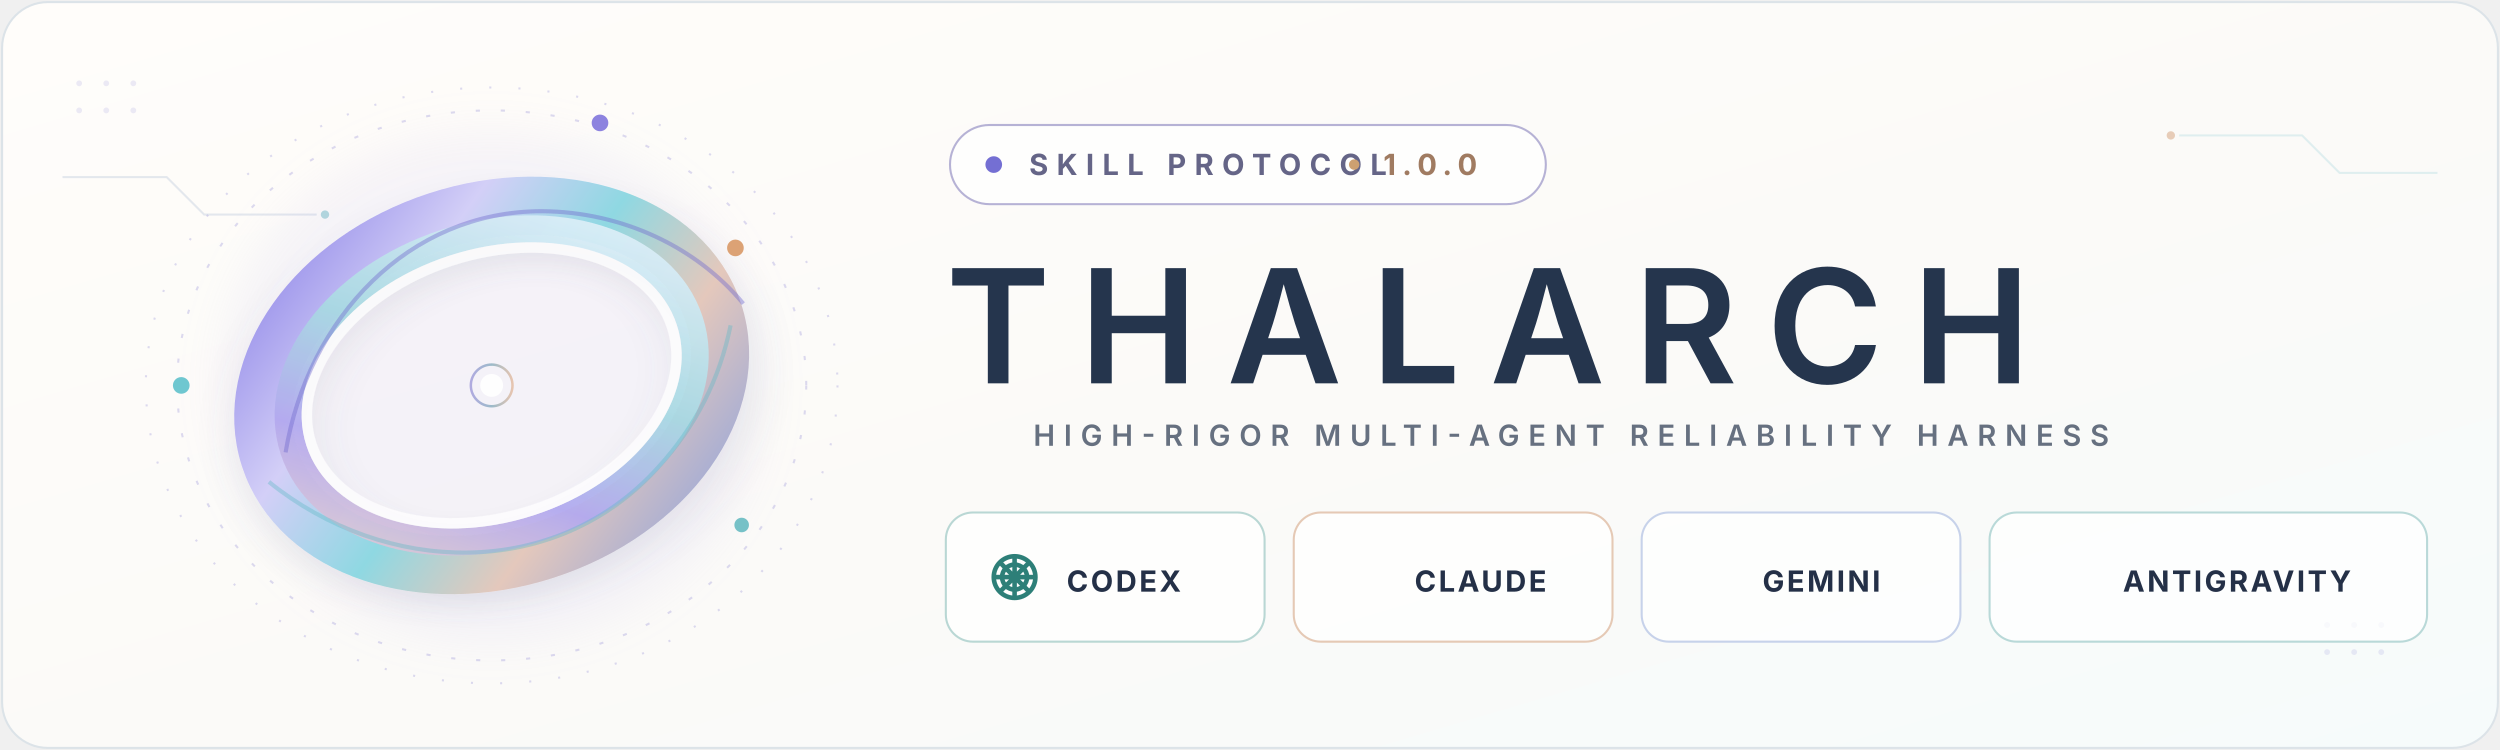
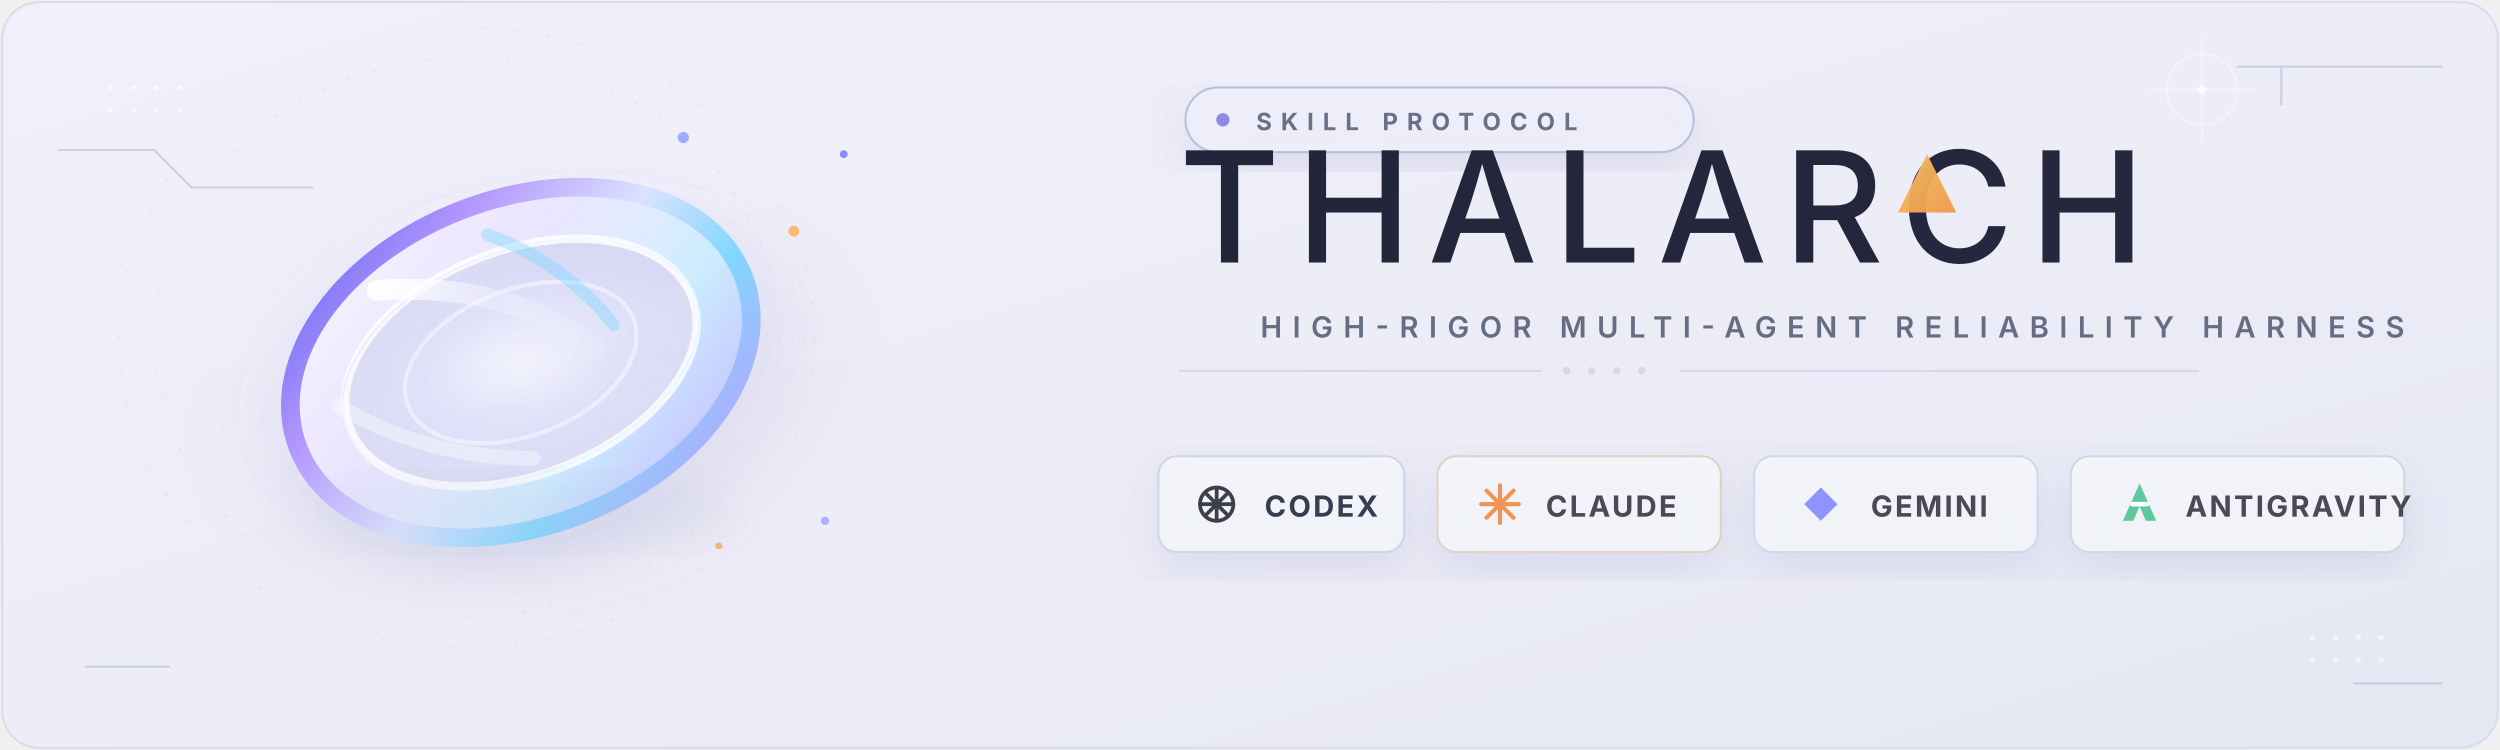
<svg xmlns="http://www.w3.org/2000/svg" width="1200" height="360" viewBox="0 0 1200 360" role="img" aria-labelledby="title desc">
  <defs>
    <linearGradient id="bg" x1="0" y1="0" x2="1" y2="1">
-       <stop offset="0" stop-color="#fffdfa" />
-       <stop offset="0.55" stop-color="#fbfaf8" />
-       <stop offset="1" stop-color="#f6fbfb" />
+       <stop offset="0" stop-color="#f1f0fa" />
+       <stop offset="0.58" stop-color="#ececf7" />
+       <stop offset="1" stop-color="#e4e8f3" />
    </linearGradient>
-     <linearGradient id="ringA" x1="0" y1="0" x2="1" y2="1">
-       <stop offset="0" stop-color="#8f86e8" />
-       <stop offset="0.28" stop-color="#d3cff7" />
-       <stop offset="0.5" stop-color="#8fd8e2" />
-       <stop offset="0.72" stop-color="#e4c8bc" />
-       <stop offset="1" stop-color="#91a4dc" />
+     <radialGradient id="ringGlow" cx="50%" cy="50%" r="60%">
+       <stop offset="0" stop-color="#ffffff" stop-opacity="0.92" />
+       <stop offset="0.58" stop-color="#bfc6ff" stop-opacity="0.28" />
+       <stop offset="1" stop-color="#bfc6ff" stop-opacity="0" />
+     </radialGradient>
+     <linearGradient id="ringOuter" x1="0" y1="0" x2="1" y2="1">
+       <stop offset="0" stop-color="#6f6df3" />
+       <stop offset="0.22" stop-color="#b397ff" />
+       <stop offset="0.5" stop-color="#dbe2ff" />
+       <stop offset="0.73" stop-color="#82d6ff" />
+       <stop offset="1" stop-color="#b7a4ff" />
    </linearGradient>
-     <linearGradient id="ringB" x1="1" y1="0" x2="0" y2="1">
-       <stop offset="0" stop-color="#edf5ff" />
-       <stop offset="0.45" stop-color="#a8d9e2" />
-       <stop offset="0.7" stop-color="#b3a9ef" />
-       <stop offset="1" stop-color="#f0d6c8" />
+     <linearGradient id="ringInner" x1="0" y1="0" x2="1" y2="1">
+       <stop offset="0" stop-color="#ffffff" stop-opacity="0.96" />
+       <stop offset="0.35" stop-color="#eeeaff" stop-opacity="0.94" />
+       <stop offset="0.7" stop-color="#d8efff" stop-opacity="0.88" />
+       <stop offset="1" stop-color="#c8c2ff" stop-opacity="0.92" />
    </linearGradient>
-     <linearGradient id="accent" x1="0" y1="0" x2="1" y2="0">
-       <stop offset="0" stop-color="#7169c8" />
-       <stop offset="0.5" stop-color="#4a879e" />
-       <stop offset="1" stop-color="#d99b6d" />
+     <linearGradient id="ringSpec" x1="0" y1="0" x2="1" y2="1">
+       <stop offset="0" stop-color="#ffffff" stop-opacity="0.95" />
+       <stop offset="0.45" stop-color="#ffffff" stop-opacity="0.25" />
+       <stop offset="1" stop-color="#ffffff" stop-opacity="0" />
    </linearGradient>
-     <filter id="soft" x="-50%" y="-50%" width="200%" height="200%">
-       <feGaussianBlur stdDeviation="10" />
+     <linearGradient id="text" x1="0" y1="0" x2="1" y2="0">
+       <stop offset="0" stop-color="#23263a" />
+       <stop offset="1" stop-color="#25283d" />
+     </linearGradient>
+     <linearGradient id="accent" x1="0" y1="0" x2="1" y2="1">
+       <stop offset="0" stop-color="#f6c363" />
+       <stop offset="1" stop-color="#ef9648" />
+     </linearGradient>
+     <filter id="shadow" x="-40%" y="-40%" width="180%" height="180%">
+       <feDropShadow dx="0" dy="18" stdDeviation="20" flood-color="#8d90bf" flood-opacity="0.20" />
    </filter>
-     <filter id="shadow" x="-30%" y="-30%" width="160%" height="160%">
-       <feDropShadow dx="0" dy="7" stdDeviation="8" flood-color="#68748a" flood-opacity="0.12" />
+     <filter id="softShadow" x="-30%" y="-30%" width="160%" height="160%">
+       <feDropShadow dx="0" dy="8" stdDeviation="10" flood-color="#9094c1" flood-opacity="0.22" />
+     </filter>
+     <filter id="blur">
+       <feGaussianBlur stdDeviation="12" />
    </filter>
  </defs>
-   <rect x="1" y="1" width="1198" height="358" rx="22" fill="url(#bg)" stroke="#dce3e8" />
-   <g fill="#8e88d4" opacity="0.17">
-     <circle cx="38" cy="40" r="1.4" />
-     <circle cx="51" cy="40" r="1.4" />
-     <circle cx="64" cy="40" r="1.4" />
-     <circle cx="38" cy="53" r="1.4" />
-     <circle cx="51" cy="53" r="1.4" />
-     <circle cx="64" cy="53" r="1.4" />
-     <circle cx="1117" cy="300" r="1.4" />
-     <circle cx="1130" cy="300" r="1.4" />
-     <circle cx="1143" cy="300" r="1.4" />
-     <circle cx="1117" cy="313" r="1.4" />
-     <circle cx="1130" cy="313" r="1.4" />
-     <circle cx="1143" cy="313" r="1.4" />
+   <rect x="1" y="1" width="1198" height="358" rx="18" fill="url(#bg)" stroke="#d9dceb" />
+   <g fill="#ffffff" opacity="0.55">
+     <circle cx="53" cy="42" r="1.3" />
+     <circle cx="64" cy="42" r="1.3" />
+     <circle cx="75" cy="42" r="1.3" />
+     <circle cx="86" cy="42" r="1.3" />
+     <circle cx="53" cy="53" r="1.3" />
+     <circle cx="64" cy="53" r="1.3" />
+     <circle cx="75" cy="53" r="1.3" />
+     <circle cx="86" cy="53" r="1.3" />
+     <circle cx="1110" cy="306" r="1.3" />
+     <circle cx="1121" cy="306" r="1.3" />
+     <circle cx="1132" cy="306" r="1.3" />
+     <circle cx="1143" cy="306" r="1.3" />
+     <circle cx="1110" cy="317" r="1.3" />
+     <circle cx="1121" cy="317" r="1.3" />
+     <circle cx="1132" cy="317" r="1.3" />
+     <circle cx="1143" cy="317" r="1.3" />
  </g>
-   <path d="M30 85h50l18 18h54" fill="none" stroke="#94a9c8" stroke-width="1" opacity="0.25" />
-   <circle cx="156" cy="103" r="2" fill="#75bbc5" opacity="0.55" />
-   <path d="M1046 65h59l18 18h47" fill="none" stroke="#86c8cf" stroke-width="1" opacity="0.24" />
-   <circle cx="1042" cy="65" r="2" fill="#d4a27c" opacity="0.52" />
-   <ellipse cx="236" cy="185" rx="131" ry="123" fill="#a79de8" opacity="0.09" filter="url(#soft)" />
-   <g transform="rotate(-18 236 185)" filter="url(#shadow)">
-     <ellipse cx="236" cy="185" rx="112" ry="83" fill="none" stroke="url(#ringA)" stroke-width="28" />
-     <ellipse cx="236" cy="185" rx="100" ry="72" fill="none" stroke="url(#ringB)" stroke-width="13" opacity="0.94" />
-     <ellipse cx="236" cy="185" rx="91" ry="63" fill="none" stroke="#ffffff" stroke-width="5" opacity="0.72" />
-     <path d="M132 185c30-58 92-92 153-72 36 12 65 39 78 72" fill="none" stroke="#7069cc" stroke-width="2" opacity="0.42" />
-     <path d="M120 196c39 60 116 88 180 51 23-13 41-31 54-54" fill="none" stroke="#5eb8c6" stroke-width="2" opacity="0.38" />
+   <g fill="none" stroke="#bcc2de" stroke-linecap="round" opacity="0.7">
+     <path d="M28 72h46l18 18h58" />
+     <path d="M1074 32h52" />
+     <path d="M1126 32h46" />
+     <path d="M1095 32v18" />
+     <path d="M41 320h40" />
+     <path d="M1130 328h42" />
  </g>
-   <g fill="none" stroke="#9b96d8" opacity="0.34">
-     <ellipse cx="236" cy="185" rx="151" ry="132" stroke-dasharray="2 10" />
-     <ellipse cx="236" cy="185" rx="166" ry="143" stroke-dasharray="1 13" />
+   <g transform="translate(1057 43)" stroke="#f1f4ff" stroke-width="1.2" opacity="0.85">
+     <circle cx="0" cy="0" r="17" fill="none" />
+     <path d="M-25 0h50M0-25v50" />
+     <circle cx="0" cy="0" r="2" fill="#ffffff" stroke="none" />
  </g>
-   <circle cx="87" cy="185" r="4" fill="#6fc7d0" />
-   <circle cx="353" cy="119" r="4" fill="#dca275" />
-   <circle cx="288" cy="59" r="4" fill="#8d83df" />
-   <circle cx="356" cy="252" r="3.5" fill="#76c1c7" />
-   <circle cx="236" cy="185" r="5.5" fill="#ffffff" opacity="0.90" />
-   <circle cx="236" cy="185" r="10" fill="none" stroke="url(#accent)" stroke-width="1.2" opacity="0.52" />
-   <rect x="456" y="60" width="286" height="38" rx="19" fill="#ffffff" fill-opacity="0.74" stroke="#b6b2d5" />
-   <circle cx="477" cy="79" r="4" fill="#746fd3" />
-   <text x="494" y="84" font-family="Inter,Segoe UI,Arial,sans-serif" font-size="14" font-weight="650" letter-spacing="4" fill="#656587">SKILL PROTOCOL</text>
-   <circle cx="650" cy="79" r="2.5" fill="#cda071" />
-   <text x="664" y="84" font-family="Inter,Segoe UI,Arial,sans-serif" font-size="14" font-weight="650" letter-spacing="3" fill="#a07b61">1.0.0</text>
-   <text x="454" y="184" font-family="Inter,Segoe UI,Arial,sans-serif" font-size="76" font-weight="600" letter-spacing="14" fill="#25354d">THALARCH</text>
-   <path d="M455 208h28" stroke="url(#accent)" stroke-width="2" />
-   <text x="496" y="214" font-family="Inter,Segoe UI,Arial,sans-serif" font-size="14" font-weight="600" letter-spacing="4.2" fill="#667080">HIGH-RIGOR MULTI-AGENT RELIABILITY HARNESS</text>
-   <path d="M1010 208h24" stroke="url(#accent)" stroke-width="2" />
-   <g font-family="Inter,Segoe UI,Arial,sans-serif" font-size="14" font-weight="650" letter-spacing="1.2">
-     <g transform="translate(454 246)">
-       <rect width="153" height="62" rx="13" fill="#fff" fill-opacity="0.72" stroke="#b9d7d4" />
-       <g transform="translate(20 18)" fill="none" stroke="#2d7f78" stroke-width="2.2">
-         <circle cx="13" cy="13" r="10" />
-         <circle cx="13" cy="13" r="6" />
-         <path d="M13 3v20M3 13h20M6 6l14 14M20 6L6 20" />
+   <g fill="#97a2ff" opacity="0.9">
+     <circle cx="328" cy="66" r="2.7" />
+     <circle cx="381" cy="111" r="2.6" fill="#ffb465" />
+     <circle cx="281" cy="242" r="2.5" fill="#75d1ff" />
+     <circle cx="405" cy="74" r="1.9" fill="#7b83ff" />
+     <circle cx="396" cy="250" r="2" fill="#a5adff" />
+     <circle cx="345" cy="262" r="1.7" fill="#f3b06d" />
+   </g>
+   <g transform="translate(250 174) rotate(-21)" filter="url(#shadow)">
+     <ellipse cx="0" cy="0" rx="118" ry="76" fill="url(#ringGlow)" opacity="0.9" filter="url(#blur)" />
+     <ellipse cx="0" cy="0" rx="104" ry="68" fill="none" stroke="url(#ringOuter)" stroke-width="30" stroke-linecap="round" />
+     <ellipse cx="0" cy="0" rx="100" ry="64" fill="none" stroke="url(#ringInner)" stroke-width="20" opacity="0.96" stroke-linecap="round" />
+     <ellipse cx="0" cy="0" rx="88" ry="54" fill="none" stroke="#ffffff" stroke-opacity="0.82" stroke-width="4" />
+     <ellipse cx="0" cy="0" rx="58" ry="35" fill="none" stroke="#eef0ff" stroke-opacity="0.8" stroke-width="2" />
+     <path d="M-52 -57c40 12 73 35 91 69" fill="none" stroke="url(#ringSpec)" stroke-width="10" stroke-linecap="round" opacity="0.95" />
+     <path d="M-89 -12c18 24 46 45 78 57" fill="none" stroke="#ffffff" stroke-opacity="0.35" stroke-width="7" stroke-linecap="round" />
+     <path d="M7 -63c18 15 34 38 41 62" fill="none" stroke="#74d6ff" stroke-opacity="0.38" stroke-width="6" stroke-linecap="round" />
+   </g>
+   <ellipse cx="250" cy="246" rx="106" ry="18" fill="#b9bfd9" opacity="0.22" filter="url(#blur)" />
+   <g transform="translate(224 162)" opacity="0.22" stroke="#c8cce8" fill="none">
+     <ellipse cx="0" cy="0" rx="150" ry="134" stroke-dasharray="2 11" />
+     <ellipse cx="0" cy="0" rx="167" ry="149" stroke-dasharray="2 14" />
+   </g>
+   <g transform="translate(569 42)" filter="url(#softShadow)">
+     <rect x="0" y="0" width="244" height="31" rx="15.5" fill="#edf0fb" fill-opacity="0.9" stroke="#b9bfd9" />
+     <circle cx="18" cy="15.5" r="3.2" fill="#8f8ae8" />
+     <text x="34" y="20.5" font-family="Inter,Segoe UI,Arial,sans-serif" font-size="11.5" font-weight="700" letter-spacing="4.3" fill="#6c6f87">SKILL PROTOCOL</text>
+   </g>
+   <g transform="translate(566 126)">
+     <text x="0" y="0" font-family="Inter,Segoe UI,Arial,sans-serif" font-size="74" font-weight="500" letter-spacing="8" fill="url(#text)">THALARCH</text>
+     <path d="M359 -52l14 28h-28z" fill="url(#accent)" opacity="0.95" />
+     <text x="39" y="36" font-family="Inter,Segoe UI,Arial,sans-serif" font-size="14" font-weight="600" letter-spacing="5" fill="#666d83">HIGH-RIGOR MULTI-AGENT RELIABILITY HARNESS</text>
+     <g opacity="0.55" stroke="#c3c8dc" stroke-linecap="round">
+       <path d="M0 52h174" />
+       <path d="M241 52h248" />
+       <circle cx="186" cy="52" r="1.8" fill="#c3c8dc" stroke="none" />
+       <circle cx="198" cy="52" r="1.8" fill="#c3c8dc" stroke="none" />
+       <circle cx="210" cy="52" r="1.8" fill="#c3c8dc" stroke="none" />
+       <circle cx="222" cy="52" r="1.8" fill="#c3c8dc" stroke="none" />
+     </g>
+   </g>
+   <g transform="translate(556 219)" font-family="Inter,Segoe UI,Arial,sans-serif" font-size="14" font-weight="700" letter-spacing="1.1">
+     <g transform="translate(0 0)" filter="url(#softShadow)">
+       <rect width="118" height="46" rx="9" fill="#f4f6fb" fill-opacity="0.88" stroke="#cfd5e7" />
+       <g transform="translate(18 13)" fill="none" stroke="#3e3f4a" stroke-width="1.8">
+         <circle cx="10" cy="10" r="8" />
+         <path d="M10 2v16M2 10h16M4.2 4.2l11.6 11.6M15.8 4.2L4.2 15.8" />
      </g>
-       <text x="58" y="38" fill="#243047">CODEX</text>
+       <text x="51" y="29" fill="#393d50">CODEX</text>
    </g>
-     <g transform="translate(621 246)">
-       <rect width="153" height="62" rx="13" fill="#fff" fill-opacity="0.72" stroke="#e5c9b5" />
-       <g transform="translate(641 264)" stroke="#d98355" stroke-width="3" stroke-linecap="round">
-         <path d="M13 0v26M0 13h26M4 4l18 18M22 4L4 22M8 1l10 24M25 8L1 18" />
+     <g transform="translate(134 0)" filter="url(#softShadow)">
+       <rect width="136" height="46" rx="9" fill="#f4f6fb" fill-opacity="0.88" stroke="#dfd2c9" />
+       <g transform="translate(20 14)" stroke="#f09455" stroke-width="2" stroke-linecap="round">
+         <path d="M10 0v18M1 9h18M3.5 2.5l13 13M16.5 2.5l-13 13" />
      </g>
-       <text x="58" y="38" fill="#243047">CLAUDE</text>
+       <text x="52" y="29" fill="#4b4a56">CLAUDE</text>
    </g>
-     <g transform="translate(788 246)">
-       <rect width="153" height="62" rx="13" fill="#fff" fill-opacity="0.72" stroke="#c7d2ea" />
-       <path d="M814 264c3 9 8 14 17 17-9 3-14 8-17 17-3-9-8-14-17-17 9-3 14-8 17-17z" fill="#6684da" />
-       <text x="58" y="38" fill="#243047">GEMINI</text>
+     <g transform="translate(286 0)" filter="url(#softShadow)">
+       <rect width="136" height="46" rx="9" fill="#f4f6fb" fill-opacity="0.88" stroke="#d3d8ef" />
+       <path d="M24 23l8-8 8 8-8 8z" fill="#8d94ff" />
+       <text x="56" y="29" fill="#4b4a56">GEMINI</text>
    </g>
-     <g transform="translate(955 246)">
-       <rect width="210" height="62" rx="13" fill="#fff" fill-opacity="0.72" stroke="#b9d9d8" />
-       <path d="M980 292l12-28 12 28h-7l-5-13-5 13z" fill="url(#accent)" />
-       <path d="M988 283h9" stroke="#fff" stroke-width="3" stroke-linecap="round" />
-       <text x="64" y="38" fill="#243047">ANTIGRAVITY</text>
+     <g transform="translate(438 0)" filter="url(#softShadow)">
+       <rect width="160" height="46" rx="9" fill="#f4f6fb" fill-opacity="0.88" stroke="#cddbe1" />
+       <path d="M25 31l8-18 8 18h-5l-3-7-3 7z" fill="#5fc89c" />
+       <path d="M29.5 23h7" stroke="#ffffff" stroke-width="2.2" stroke-linecap="round" />
+       <text x="55" y="29" fill="#4b4a56">ANTIGRAVITY</text>
    </g>
  </g>
</svg>
